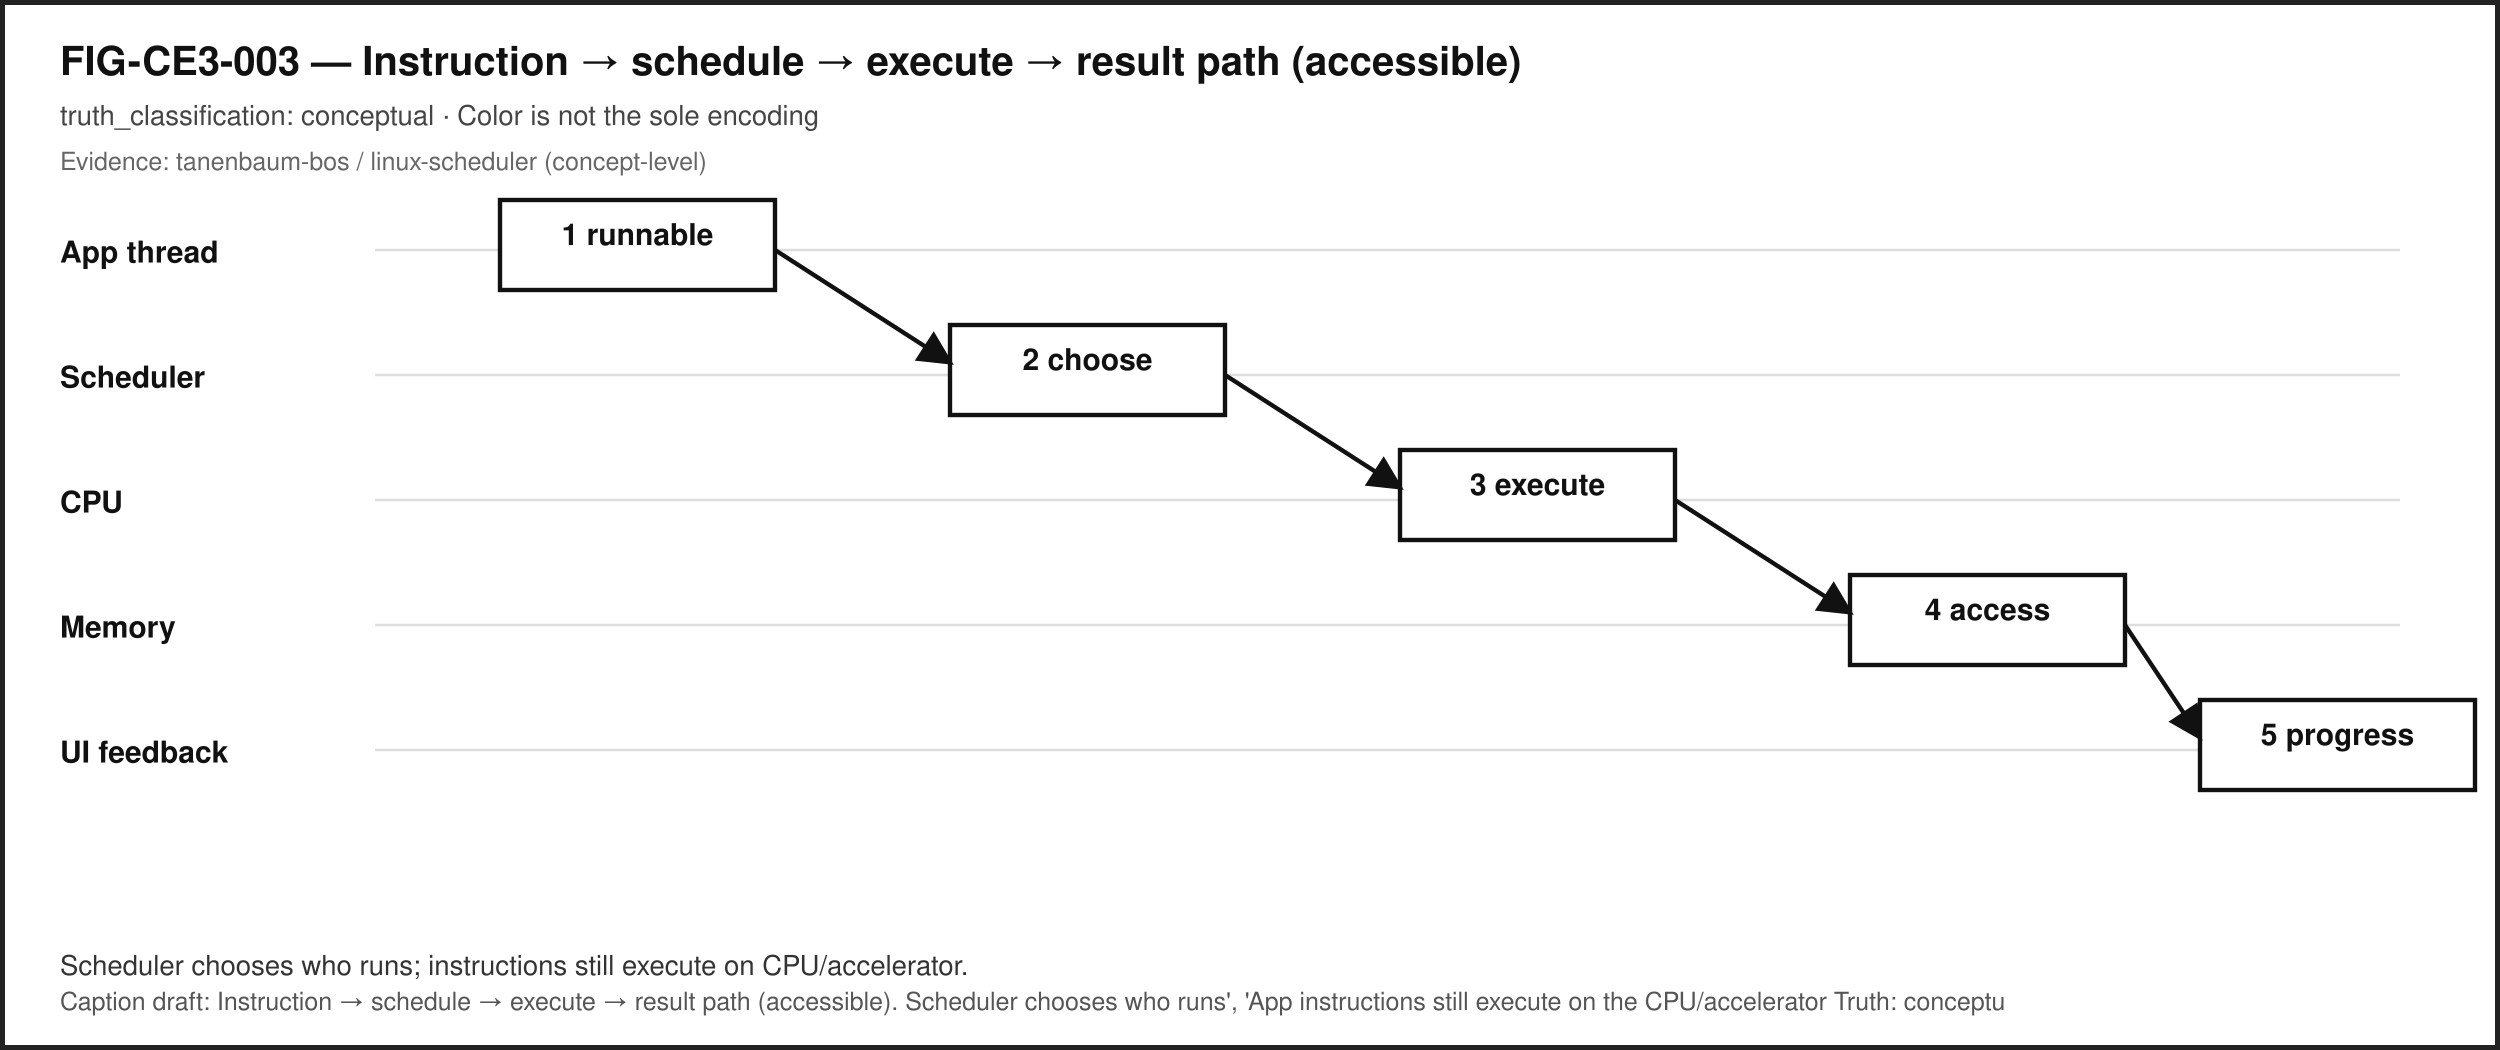
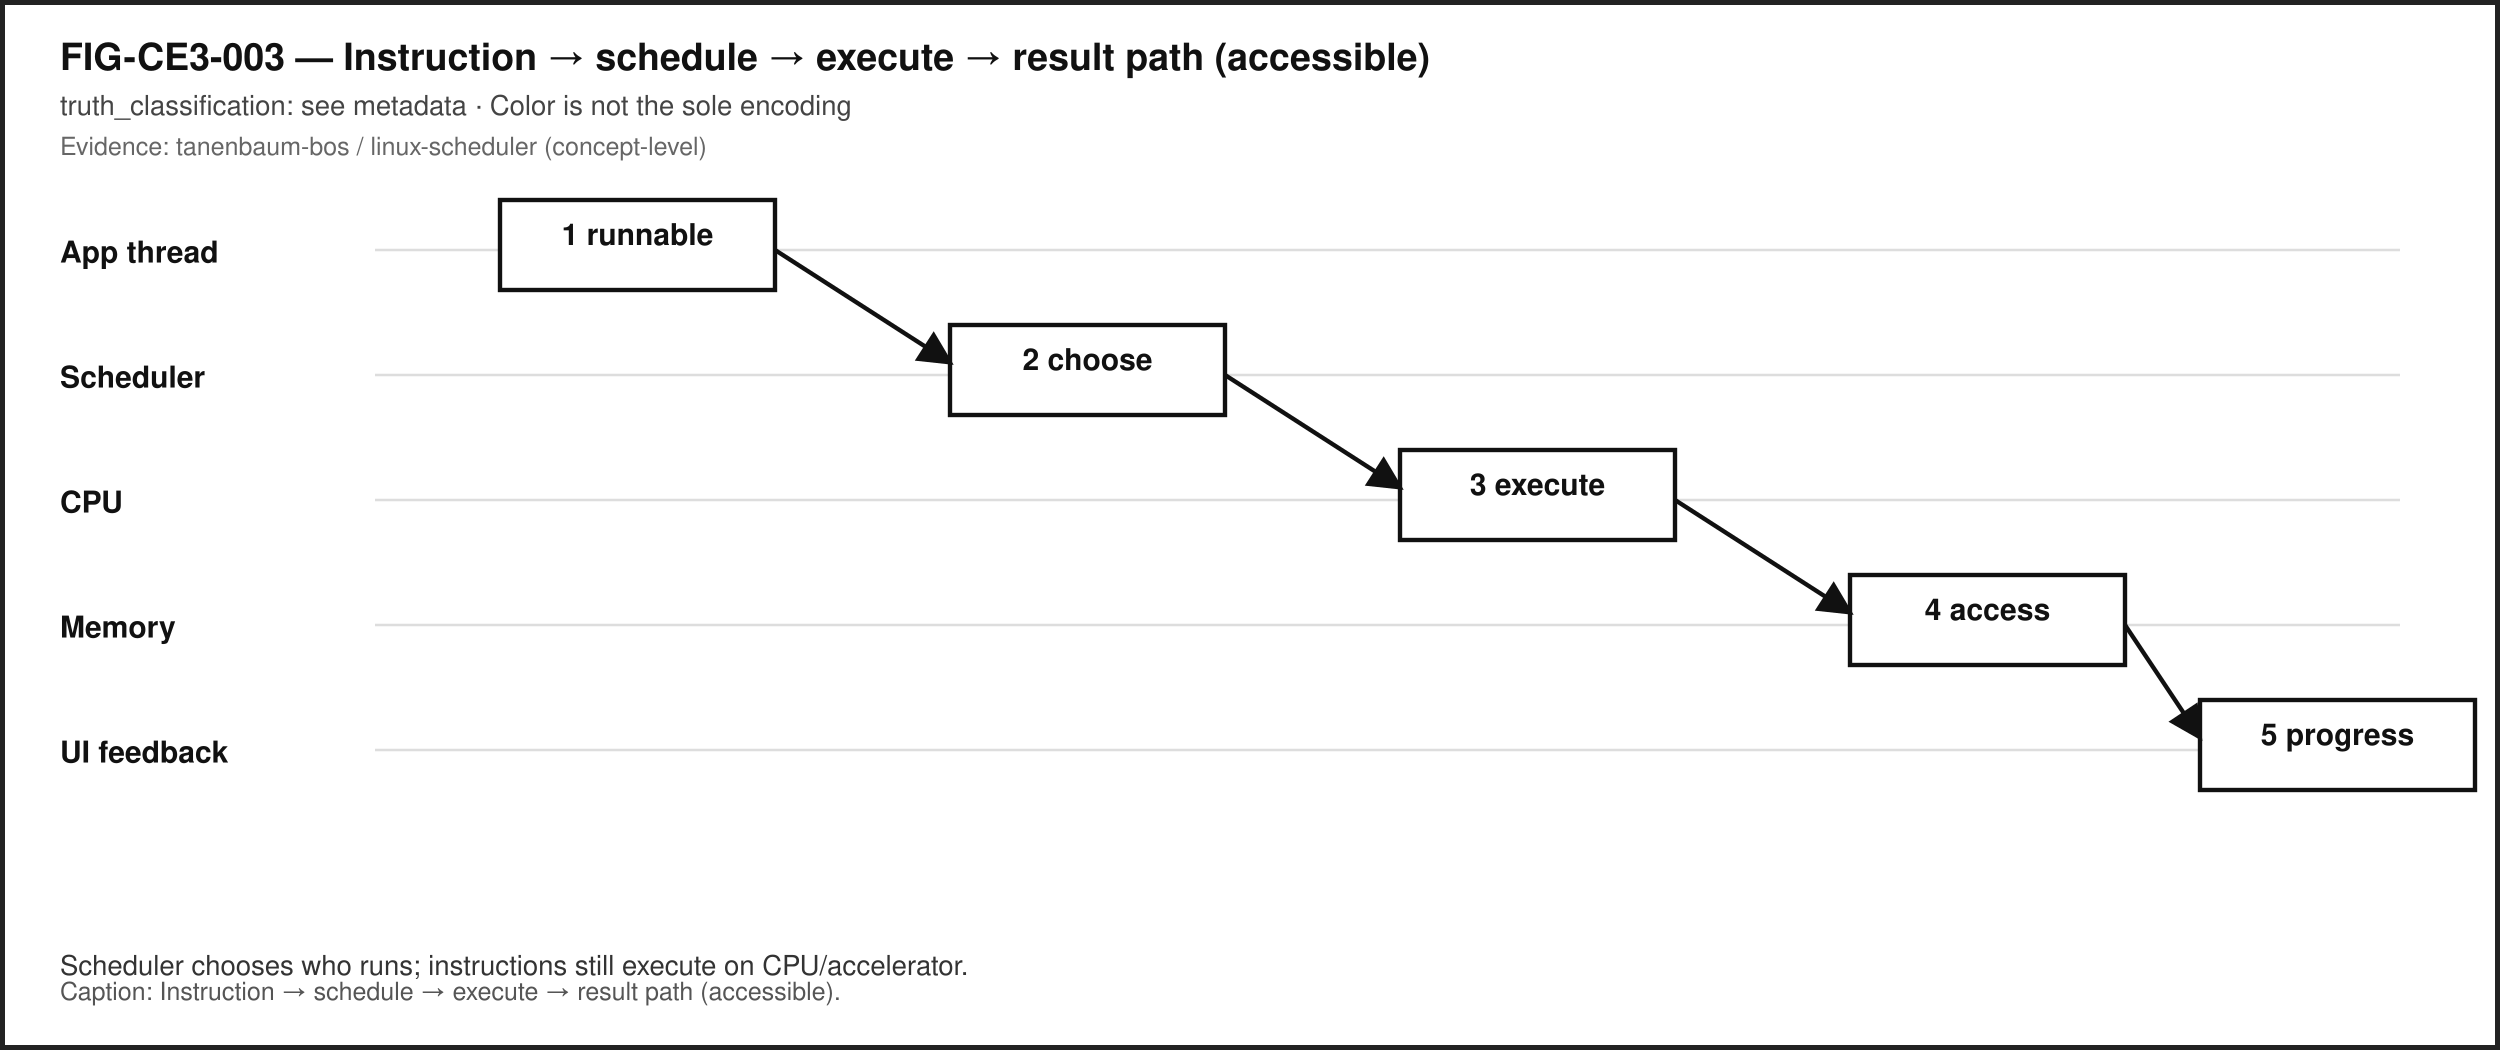
<svg xmlns="http://www.w3.org/2000/svg" width="1000" height="420" viewBox="0 0 1000 420" role="img" aria-labelledby="FIG-CE3-003-title FIG-CE3-003-desc" data-figure-id="FIG-CE3-003" data-truth-classification="conceptual" data-template="tmpl-sequence-path" data-qualification="">
  <rect width="1000" height="420" fill="#ffffff" />
  <rect x="1" y="1" width="998" height="418" fill="none" stroke="#222222" stroke-width="2" />
-   <text x="24" y="30" font-family="Helvetica,Arial,sans-serif" font-size="16" font-weight="bold" fill="#111111">FIG-CE3-003 — Instruction → schedule → execute → result path (accessible)</text>
-   <text x="24" y="50" font-family="Helvetica,Arial,sans-serif" font-size="11" fill="#444444">truth_classification: conceptual · Color is not the sole encoding</text>
-   <text x="24" y="68" font-family="Helvetica,Arial,sans-serif" font-size="10" fill="#666666">Evidence: tanenbaum-bos / linux-scheduler (concept-level)</text>
  <defs>
    <marker id="arr" markerWidth="8" markerHeight="8" refX="7" refY="4" orient="auto">
      <path d="M0,0 L8,4 L0,8 Z" fill="#111111" />
    </marker>
  </defs>
+   <text x="24" y="28" font-family="Helvetica,Arial,sans-serif" font-size="15" fill="#111111" font-weight="bold">FIG-CE3-003 — Instruction → schedule → execute → result path (accessible)</text>
+   <text x="24" y="46" font-family="Helvetica,Arial,sans-serif" font-size="11" fill="#444444">truth_classification: see metadata · Color is not the sole encoding</text>
+   <text x="24" y="62" font-family="Helvetica,Arial,sans-serif" font-size="10" fill="#666666">Evidence: tanenbaum-bos / linux-scheduler (concept-level)</text>
+   <text x="24" y="400" font-family="Helvetica,Arial,sans-serif" font-size="10" fill="#555555">Caption: Instruction → schedule → execute → result path (accessible).</text>
  <text x="24" y="105" font-family="Helvetica,Arial,sans-serif" font-size="12" font-weight="bold" fill="#111111">App thread</text>
  <line x1="150" y1="100" x2="960" y2="100" stroke="#dddddd" stroke-width="1" />
  <text x="24" y="155" font-family="Helvetica,Arial,sans-serif" font-size="12" font-weight="bold" fill="#111111">Scheduler</text>
  <line x1="150" y1="150" x2="960" y2="150" stroke="#dddddd" stroke-width="1" />
  <text x="24" y="205" font-family="Helvetica,Arial,sans-serif" font-size="12" font-weight="bold" fill="#111111">CPU</text>
  <line x1="150" y1="200" x2="960" y2="200" stroke="#dddddd" stroke-width="1" />
  <text x="24" y="255" font-family="Helvetica,Arial,sans-serif" font-size="12" font-weight="bold" fill="#111111">Memory</text>
  <line x1="150" y1="250" x2="960" y2="250" stroke="#dddddd" stroke-width="1" />
  <text x="24" y="305" font-family="Helvetica,Arial,sans-serif" font-size="12" font-weight="bold" fill="#111111">UI feedback</text>
  <line x1="150" y1="300" x2="960" y2="300" stroke="#dddddd" stroke-width="1" />
  <rect x="200" y="80" width="110" height="36" fill="#ffffff" stroke="#111111" stroke-width="1.75" />
  <text x="255.0" y="98.0" text-anchor="middle" font-family="Helvetica,Arial,sans-serif" font-size="12" font-weight="bold" fill="#111111">1 runnable</text>
  <rect x="380" y="130" width="110" height="36" fill="#ffffff" stroke="#111111" stroke-width="1.75" />
  <text x="435.0" y="148.0" text-anchor="middle" font-family="Helvetica,Arial,sans-serif" font-size="12" font-weight="bold" fill="#111111">2 choose</text>
  <rect x="560" y="180" width="110" height="36" fill="#ffffff" stroke="#111111" stroke-width="1.75" />
  <text x="615.0" y="198.0" text-anchor="middle" font-family="Helvetica,Arial,sans-serif" font-size="12" font-weight="bold" fill="#111111">3 execute</text>
  <rect x="740" y="230" width="110" height="36" fill="#ffffff" stroke="#111111" stroke-width="1.75" />
  <text x="795.0" y="248.0" text-anchor="middle" font-family="Helvetica,Arial,sans-serif" font-size="12" font-weight="bold" fill="#111111">4 access</text>
  <rect x="880" y="280" width="110" height="36" fill="#ffffff" stroke="#111111" stroke-width="1.75" />
  <text x="935.0" y="298.0" text-anchor="middle" font-family="Helvetica,Arial,sans-serif" font-size="12" font-weight="bold" fill="#111111">5 progress</text>
  <line x1="310" y1="100" x2="380" y2="145" stroke="#111111" stroke-width="1.75" marker-end="url(#arr)" />
  <line x1="490" y1="150" x2="560" y2="195" stroke="#111111" stroke-width="1.75" marker-end="url(#arr)" />
  <line x1="670" y1="200" x2="740" y2="245" stroke="#111111" stroke-width="1.75" marker-end="url(#arr)" />
  <line x1="850" y1="250" x2="880" y2="295" stroke="#111111" stroke-width="1.75" marker-end="url(#arr)" />
  <text x="24" y="390" font-family="Helvetica,Arial,sans-serif" font-size="11" fill="#333333">Scheduler chooses who runs; instructions still execute on CPU/accelerator.</text>
-   <text x="24" y="404" font-family="Helvetica,Arial,sans-serif" font-size="10" fill="#555555">Caption draft: Instruction → schedule → execute → result path (accessible). Scheduler chooses who runs', 'App instructions still execute on the CPU/accelerator Truth: conceptu</text>
</svg>
